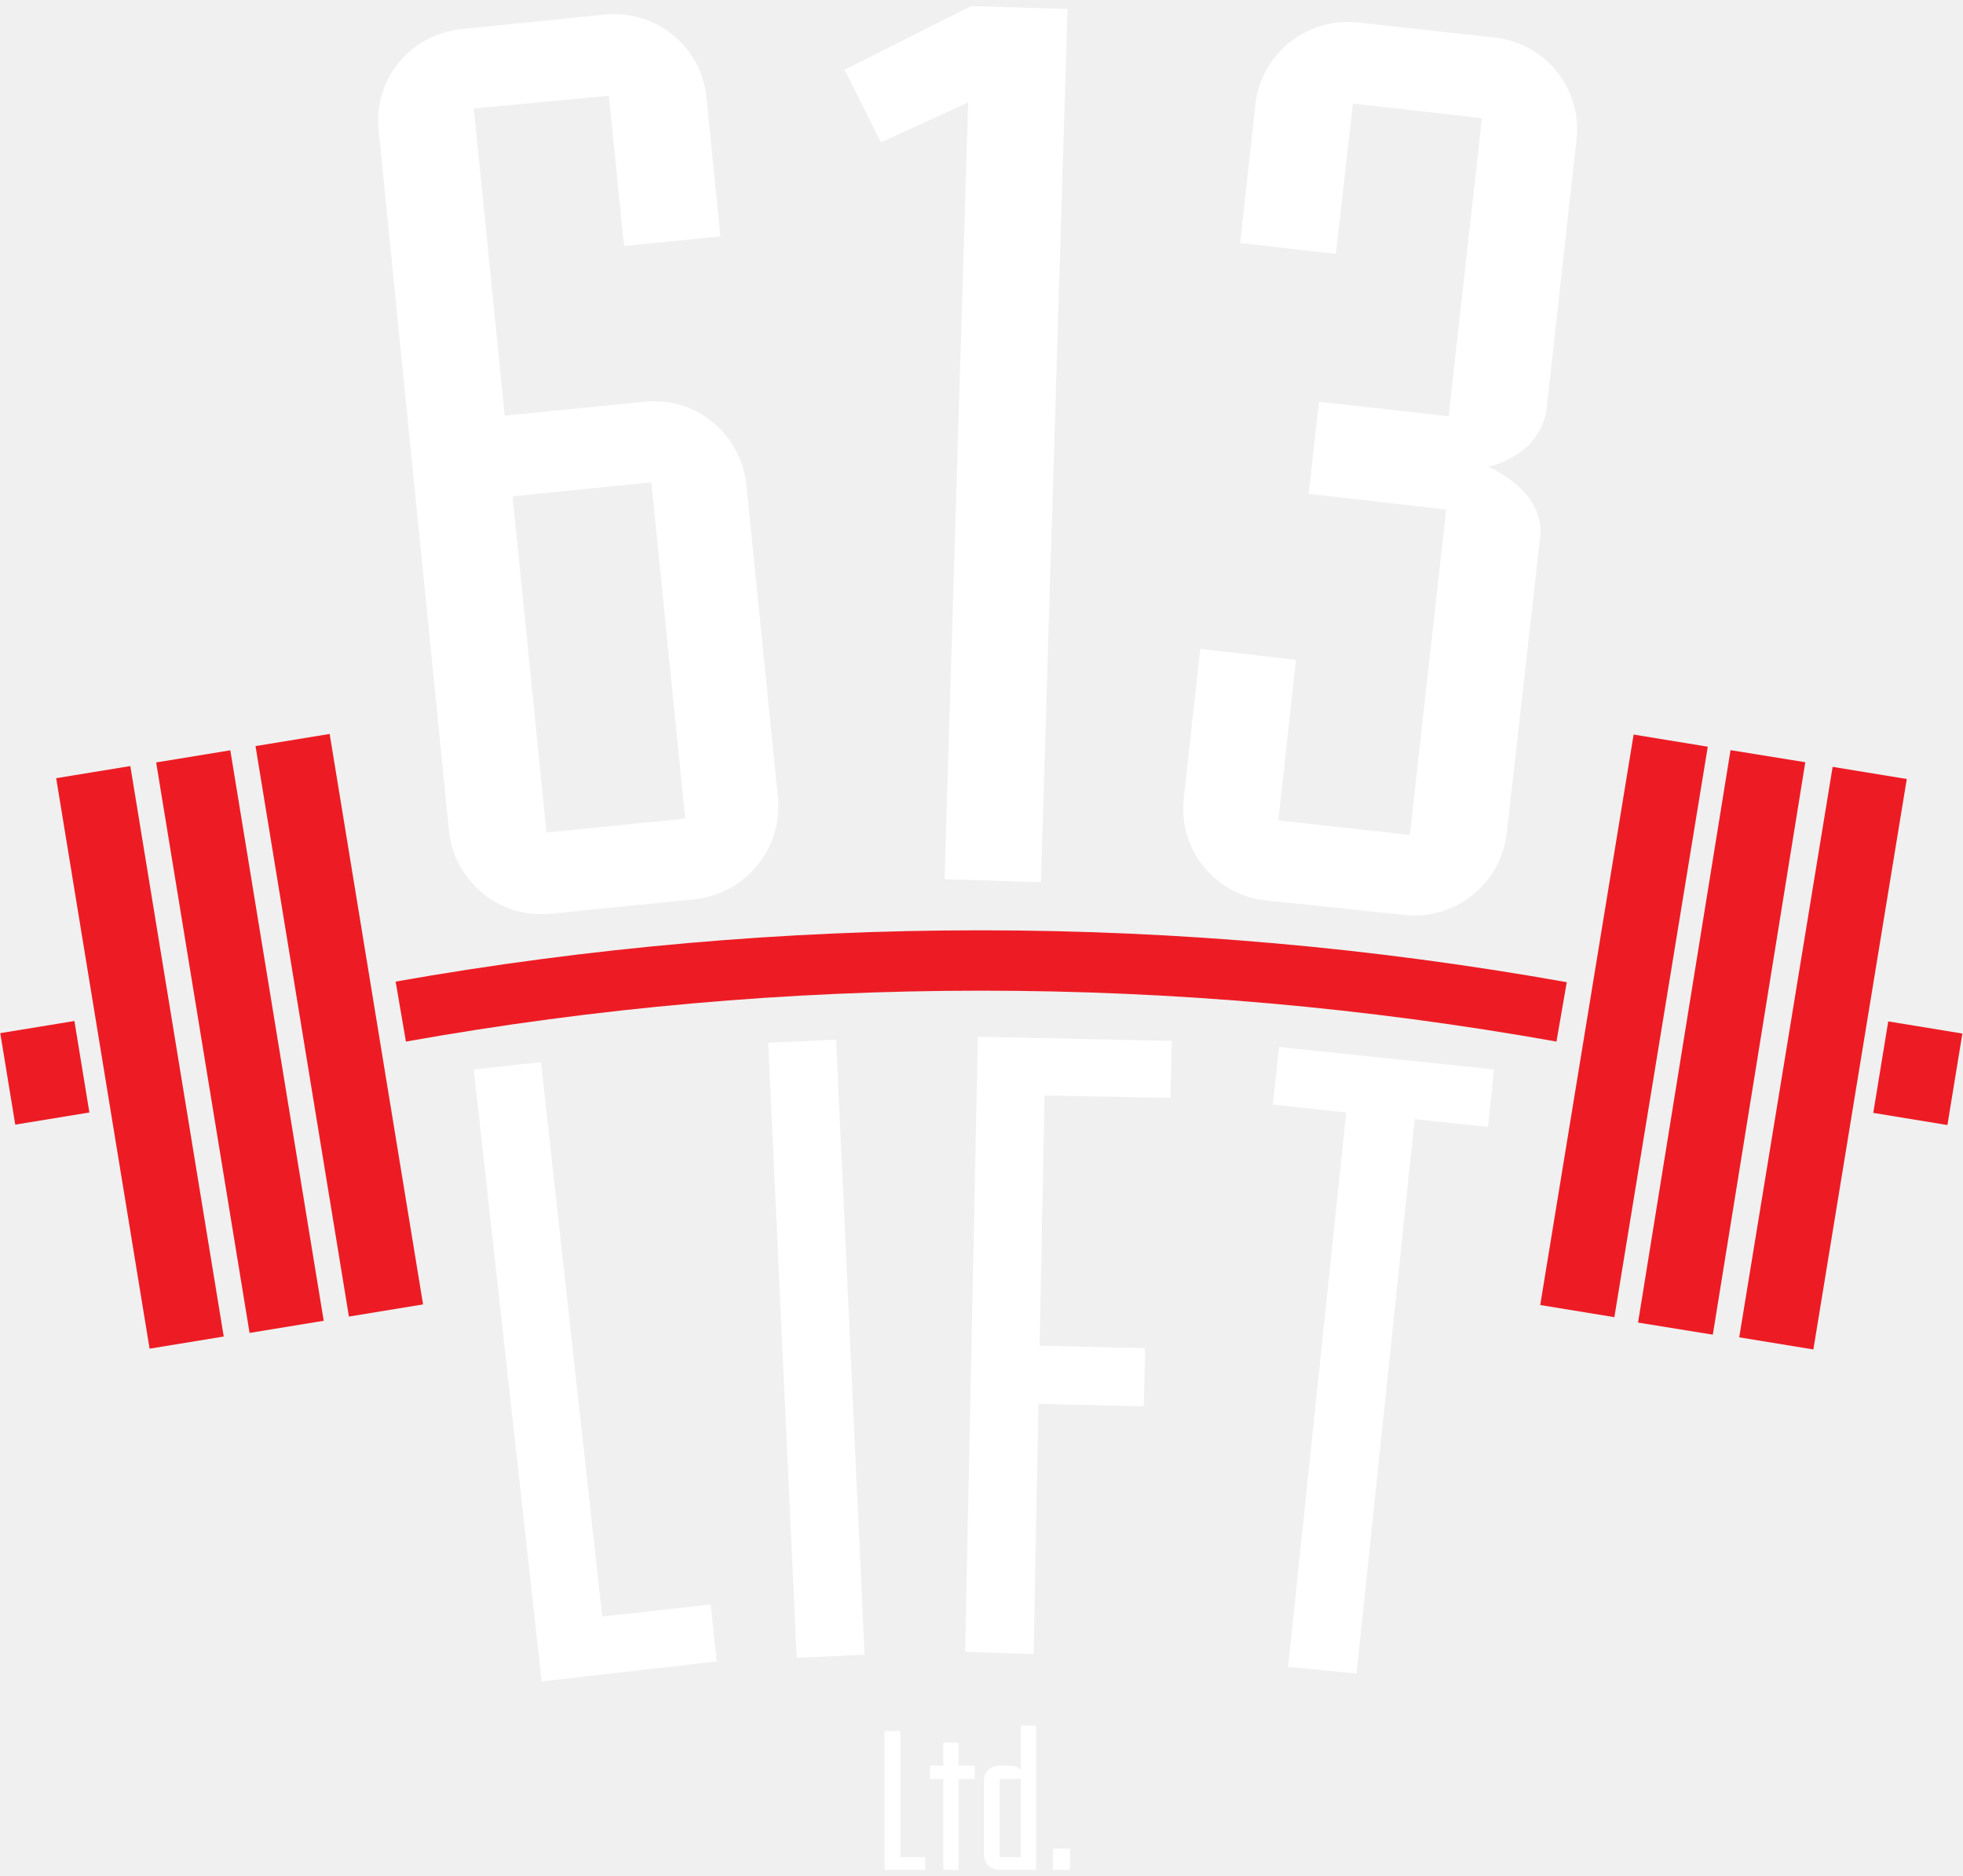
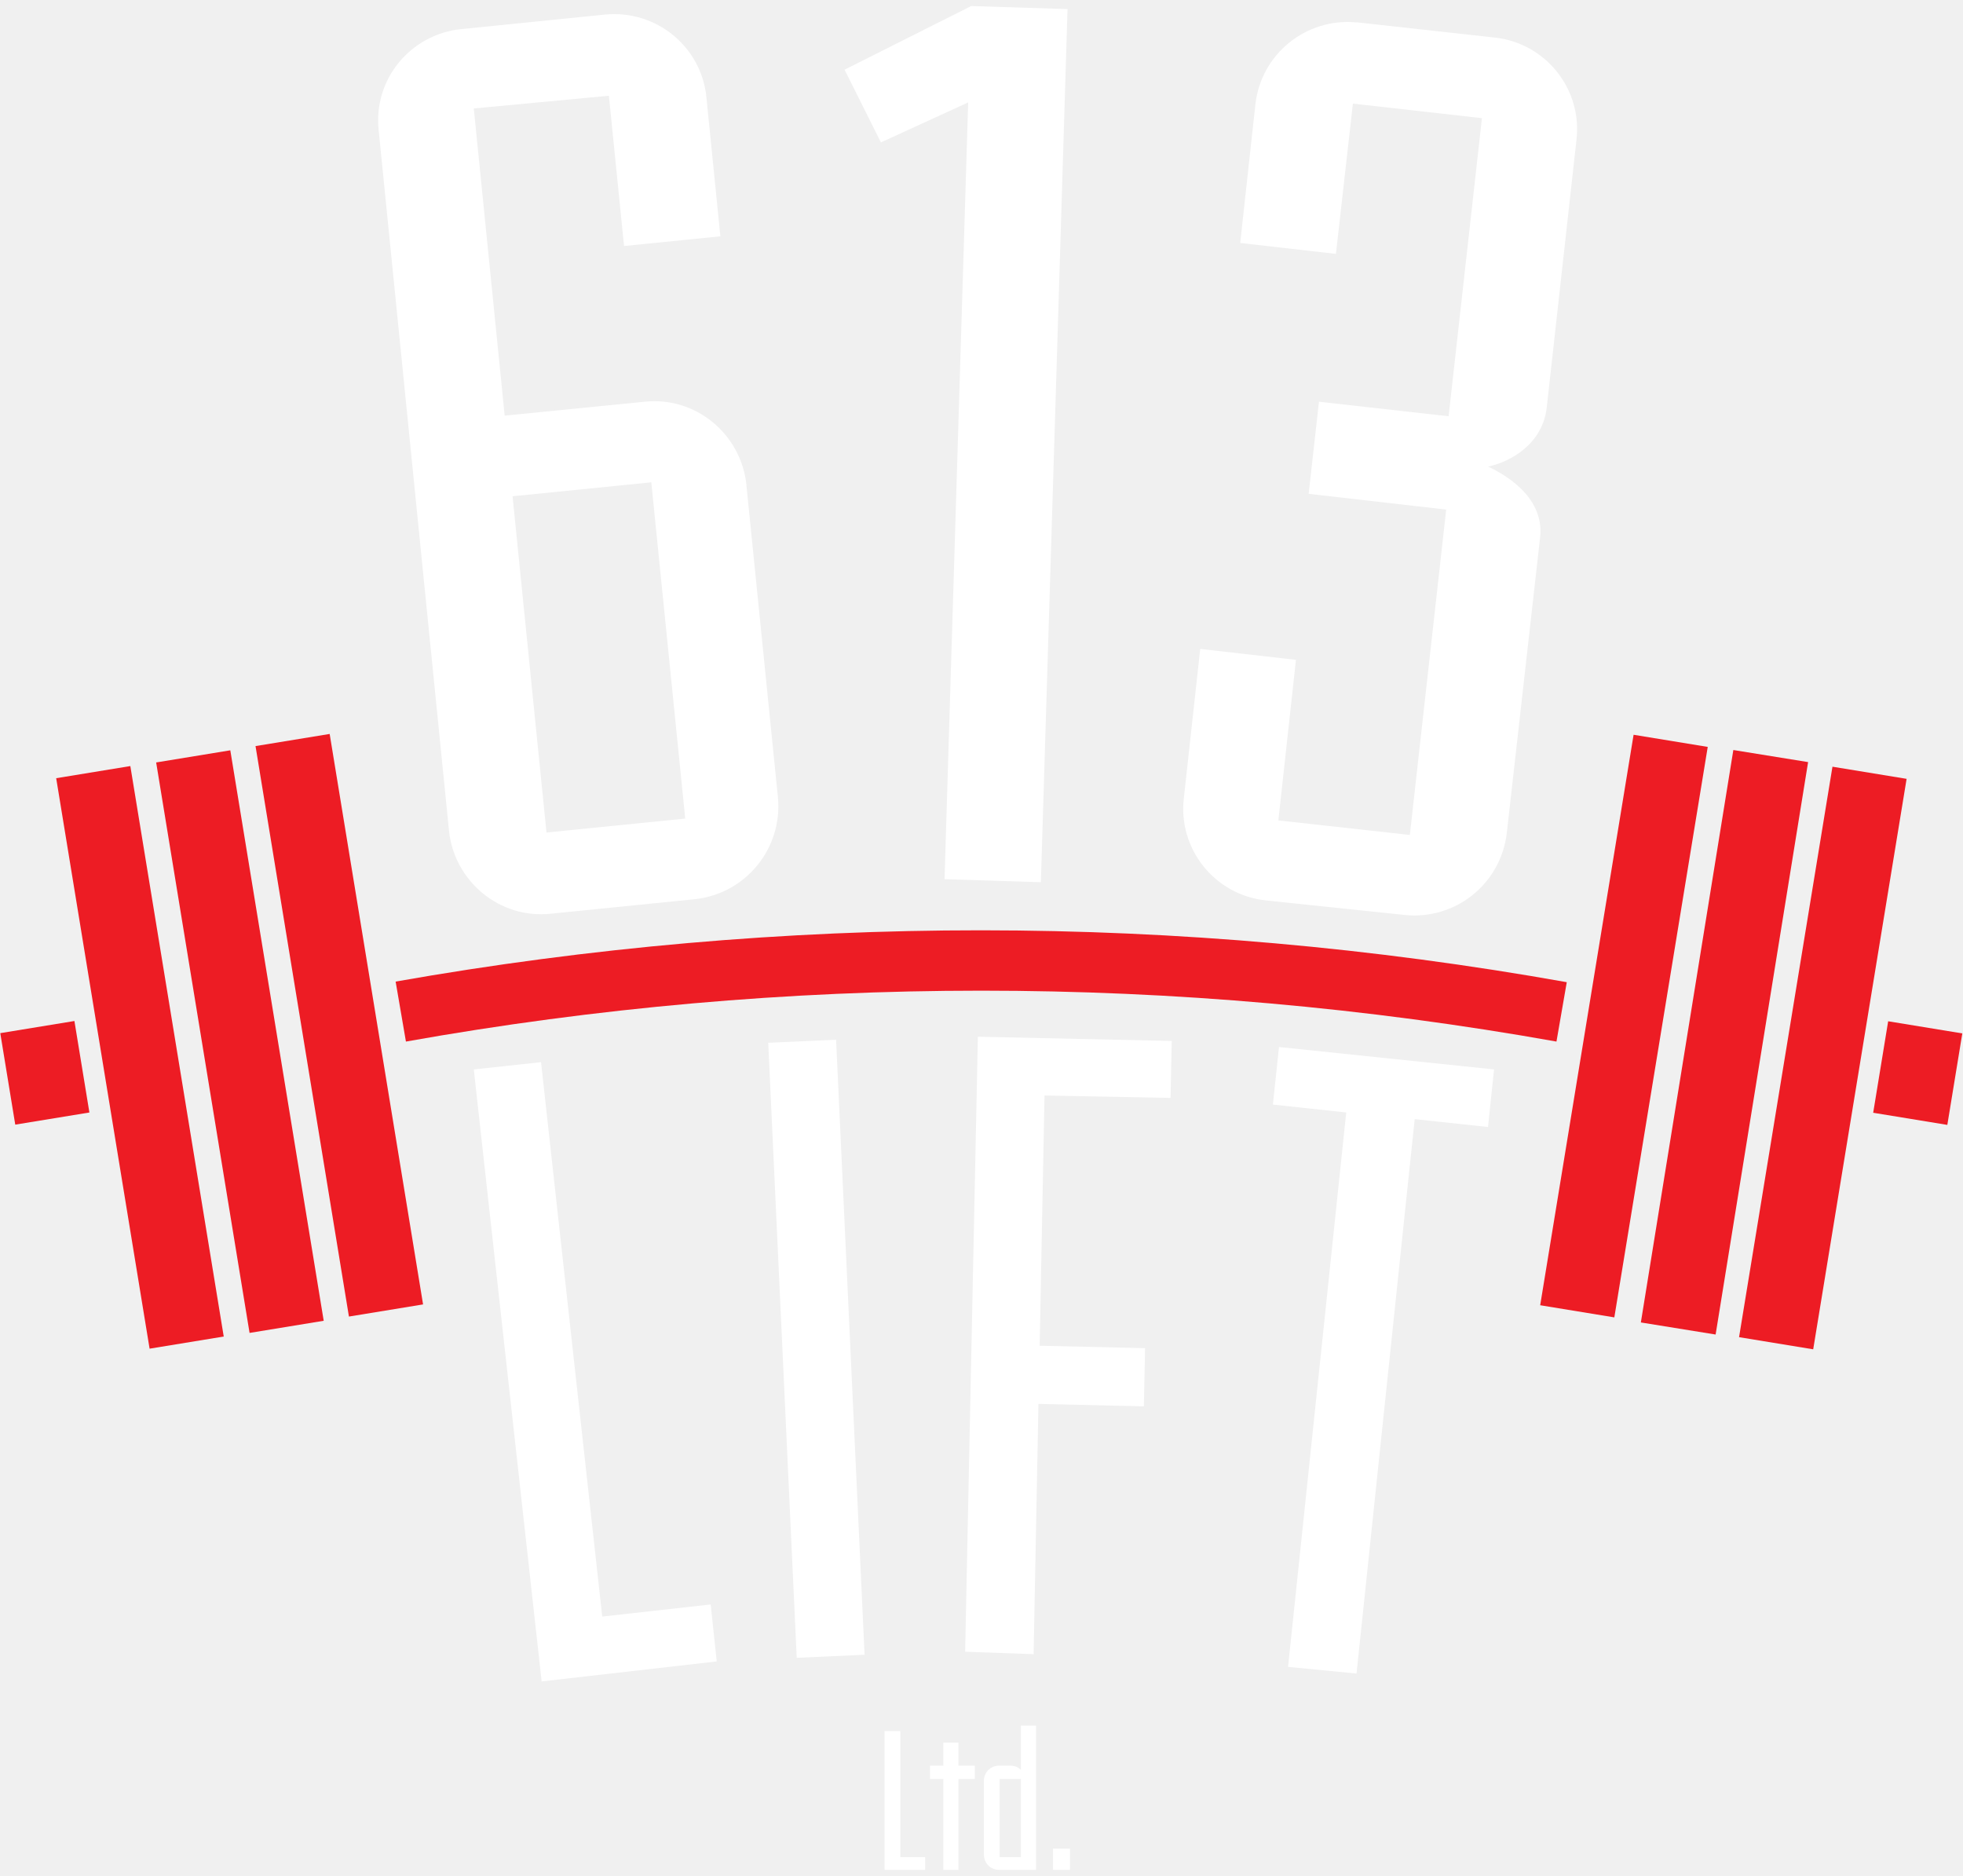
<svg xmlns="http://www.w3.org/2000/svg" version="1.1" id="Layer_1" x="0px" y="0px" viewBox="0 0 324 309.6" style="enable-background:new 0 0 324 309.6;" xml:space="preserve">
  <style type="text/css">
	.st0{fill:#FFFFFF;}
	.st1{fill:#ED1C24;}
</style>
  <path class="st0" d="M89.4,277.5l-11.2-101l11.1-1.2l10.1,91.5l17.9-2l1,9.4L89.4,277.5z" />
  <path class="st0" d="M131.5,273.6l-4.7-101.5l11.2-0.5l4.7,101.5L131.5,273.6z" />
  <path class="st0" d="M159.3,272.6l2.1-101.5l32,0.7l-0.2,9.4l-20.8-0.4l-0.8,41.3l17.4,0.4l-0.2,9.6l-17.4-0.4l-0.8,41.3  L159.3,272.6z" />
  <path class="st0" d="M212.6,275.1l9.6-91.5l-12.1-1.3l1-9.5l35.5,3.7l-1,9.5l-12.1-1.3l-9.6,91.5L212.6,275.1z" />
  <path class="st0" d="M90.9,150.8c-8.4,0.9-15.9-5.3-16.8-13.7c0,0,0,0,0-0.1L62.5,21.5c-0.9-8.4,5.2-15.8,13.6-16.7c0,0,0,0,0.1,0  l23.7-2.4c8.4-0.8,15.9,5.3,16.7,13.7l2.3,22.9L103,40.6l-2.5-24.8l-22.3,2.1l5.1,50.7l23.1-2.3c8.4-0.9,15.9,5.3,16.8,13.7  c0,0,0,0,0,0.1l5.2,51.5c0.8,8.4-5.3,15.9-13.7,16.8L90.9,150.8z M107.5,79.6l-22.9,2.3l5.6,55.5l22.9-2.3L107.5,79.6z" />
  <path class="st0" d="M155.9,145.1l3.9-128.2l-14.4,6.6l-6-12L160.3,1l15.9,0.5l-4.4,144.1L155.9,145.1z" />
  <path class="st0" d="M208.9,148.6c-8.4-0.9-14.5-8.5-13.5-16.9l2.7-24.6l15.8,1.8l-2.9,26.5l21.7,2.4l6-53.7L216,81.5l1.7-15.2  l21.4,2.4l5.5-49.2l-21.3-2.4l-2.8,24.8l-15.8-1.8l2.5-22.8c0.9-8.4,8.4-14.4,16.7-13.6c0.1,0,0.1,0,0.2,0l22.6,2.5  c8.4,0.9,14.5,8.5,13.5,16.9l-4.9,44.1c-0.8,7.2-7.9,9.5-9.7,9.8c1.9,0.9,9.4,4.6,8.6,11.7l-5.5,48.8c-1,8.4-8.5,14.4-16.9,13.5  L208.9,148.6z" />
  <path class="st0" d="M146,308.6v-22.9h2.6v20.8h4.1v2.1H146z" />
  <path class="st0" d="M155.7,308.6v-15h-2.2v-2.2h2.2v-3.8h2.5v3.8h2.7v2.2h-2.7v15H155.7z" />
  <path class="st0" d="M164.9,308.6c-1.4,0-2.5-1.1-2.5-2.5v-12.2c0-1.4,1.1-2.5,2.5-2.5h1.8c0.7,0,1.3,0.2,1.8,0.7v-7.3h2.5v23.8  H164.9z M168.5,293.6H165v12.9h3.5V293.6z" />
  <path class="st0" d="M173.8,308.6v-3.5h2.8v3.5H173.8z" />
-   <rect x="220.3" y="163.1" transform="matrix(0.1616 -0.9869 0.9869 0.1616 57.6562 406.4385)" class="st1" width="95.4" height="12.4" />
-   <rect x="236.3" y="165.8" transform="matrix(0.1595 -0.9872 0.9872 0.1595 68.9983 425.1089)" class="st1" width="95.7" height="12.5" />
-   <rect x="253.2" y="168.5" transform="matrix(0.1616 -0.9869 0.9869 0.1616 79.8552 443.3654)" class="st1" width="95.4" height="12.4" />
-   <rect x="308.9" y="170.9" transform="matrix(0.1616 -0.9869 0.9869 0.1616 90.6091 460.9077)" class="st1" width="15.3" height="12.4" />
+   <rect x="220.3" y="163.1" transform="matrix(0.1616 -0.9869 0.9869 0.1616 57.6496 406.4735)" class="st1" width="95.4" height="12.4" />
+   <rect x="236.8" y="165.8" transform="matrix(0.1595 -0.9872 0.9872 0.1595 69.3821 425.5811)" class="st1" width="95.7" height="12.5" />
+   <rect x="253.2" y="168.4" transform="matrix(0.1616 -0.9869 0.9869 0.1616 79.9265 443.3559)" class="st1" width="95.4" height="12.4" />
+   <rect x="308.9" y="170.9" transform="matrix(0.1616 -0.9869 0.9869 0.1616 90.5963 460.8853)" class="st1" width="15.3" height="12.4" />
  <path class="st1" d="M258.6,162.1l-1.7,9.8c-62.8-11.2-127.1-11.2-189.9,0l-1.7-9.9C129.3,150.7,194.7,150.7,258.6,162.1  L258.6,162.1z" />
-   <rect x="49.8" y="121.5" transform="matrix(0.9869 -0.1616 0.1616 0.9869 -26.6081 11.2735)" class="st1" width="12.4" height="95.4" />
-   <rect x="33.4" y="124.2" transform="matrix(0.9869 -0.1616 0.1616 0.9869 -27.2585 8.6576)" class="st1" width="12.4" height="95.4" />
-   <rect x="16.9" y="126.8" transform="matrix(0.9869 -0.1616 0.1616 0.9869 -27.8965 6.0251)" class="st1" width="12.4" height="95.4" />
-   <rect x="1.2" y="169.4" transform="matrix(0.9869 -0.1616 0.1616 0.9869 -28.5148 3.5214)" class="st1" width="12.4" height="15.3" />
+   <rect x="49.8" y="121.5" transform="matrix(0.9869 -0.1616 0.1616 0.9869 -26.6067 11.2732)" class="st1" width="12.4" height="95.4" />
+   <rect x="33.4" y="124.2" transform="matrix(0.9869 -0.1616 0.1616 0.9869 -27.2584 8.6587)" class="st1" width="12.4" height="95.4" />
+   <rect x="16.9" y="126.8" transform="matrix(0.9869 -0.1616 0.1616 0.9869 -27.8954 6.0263)" class="st1" width="12.4" height="95.4" />
+   <rect x="1.2" y="169.4" transform="matrix(0.9869 -0.1616 0.1616 0.9869 -28.5138 3.5227)" class="st1" width="12.4" height="15.3" />
</svg>
